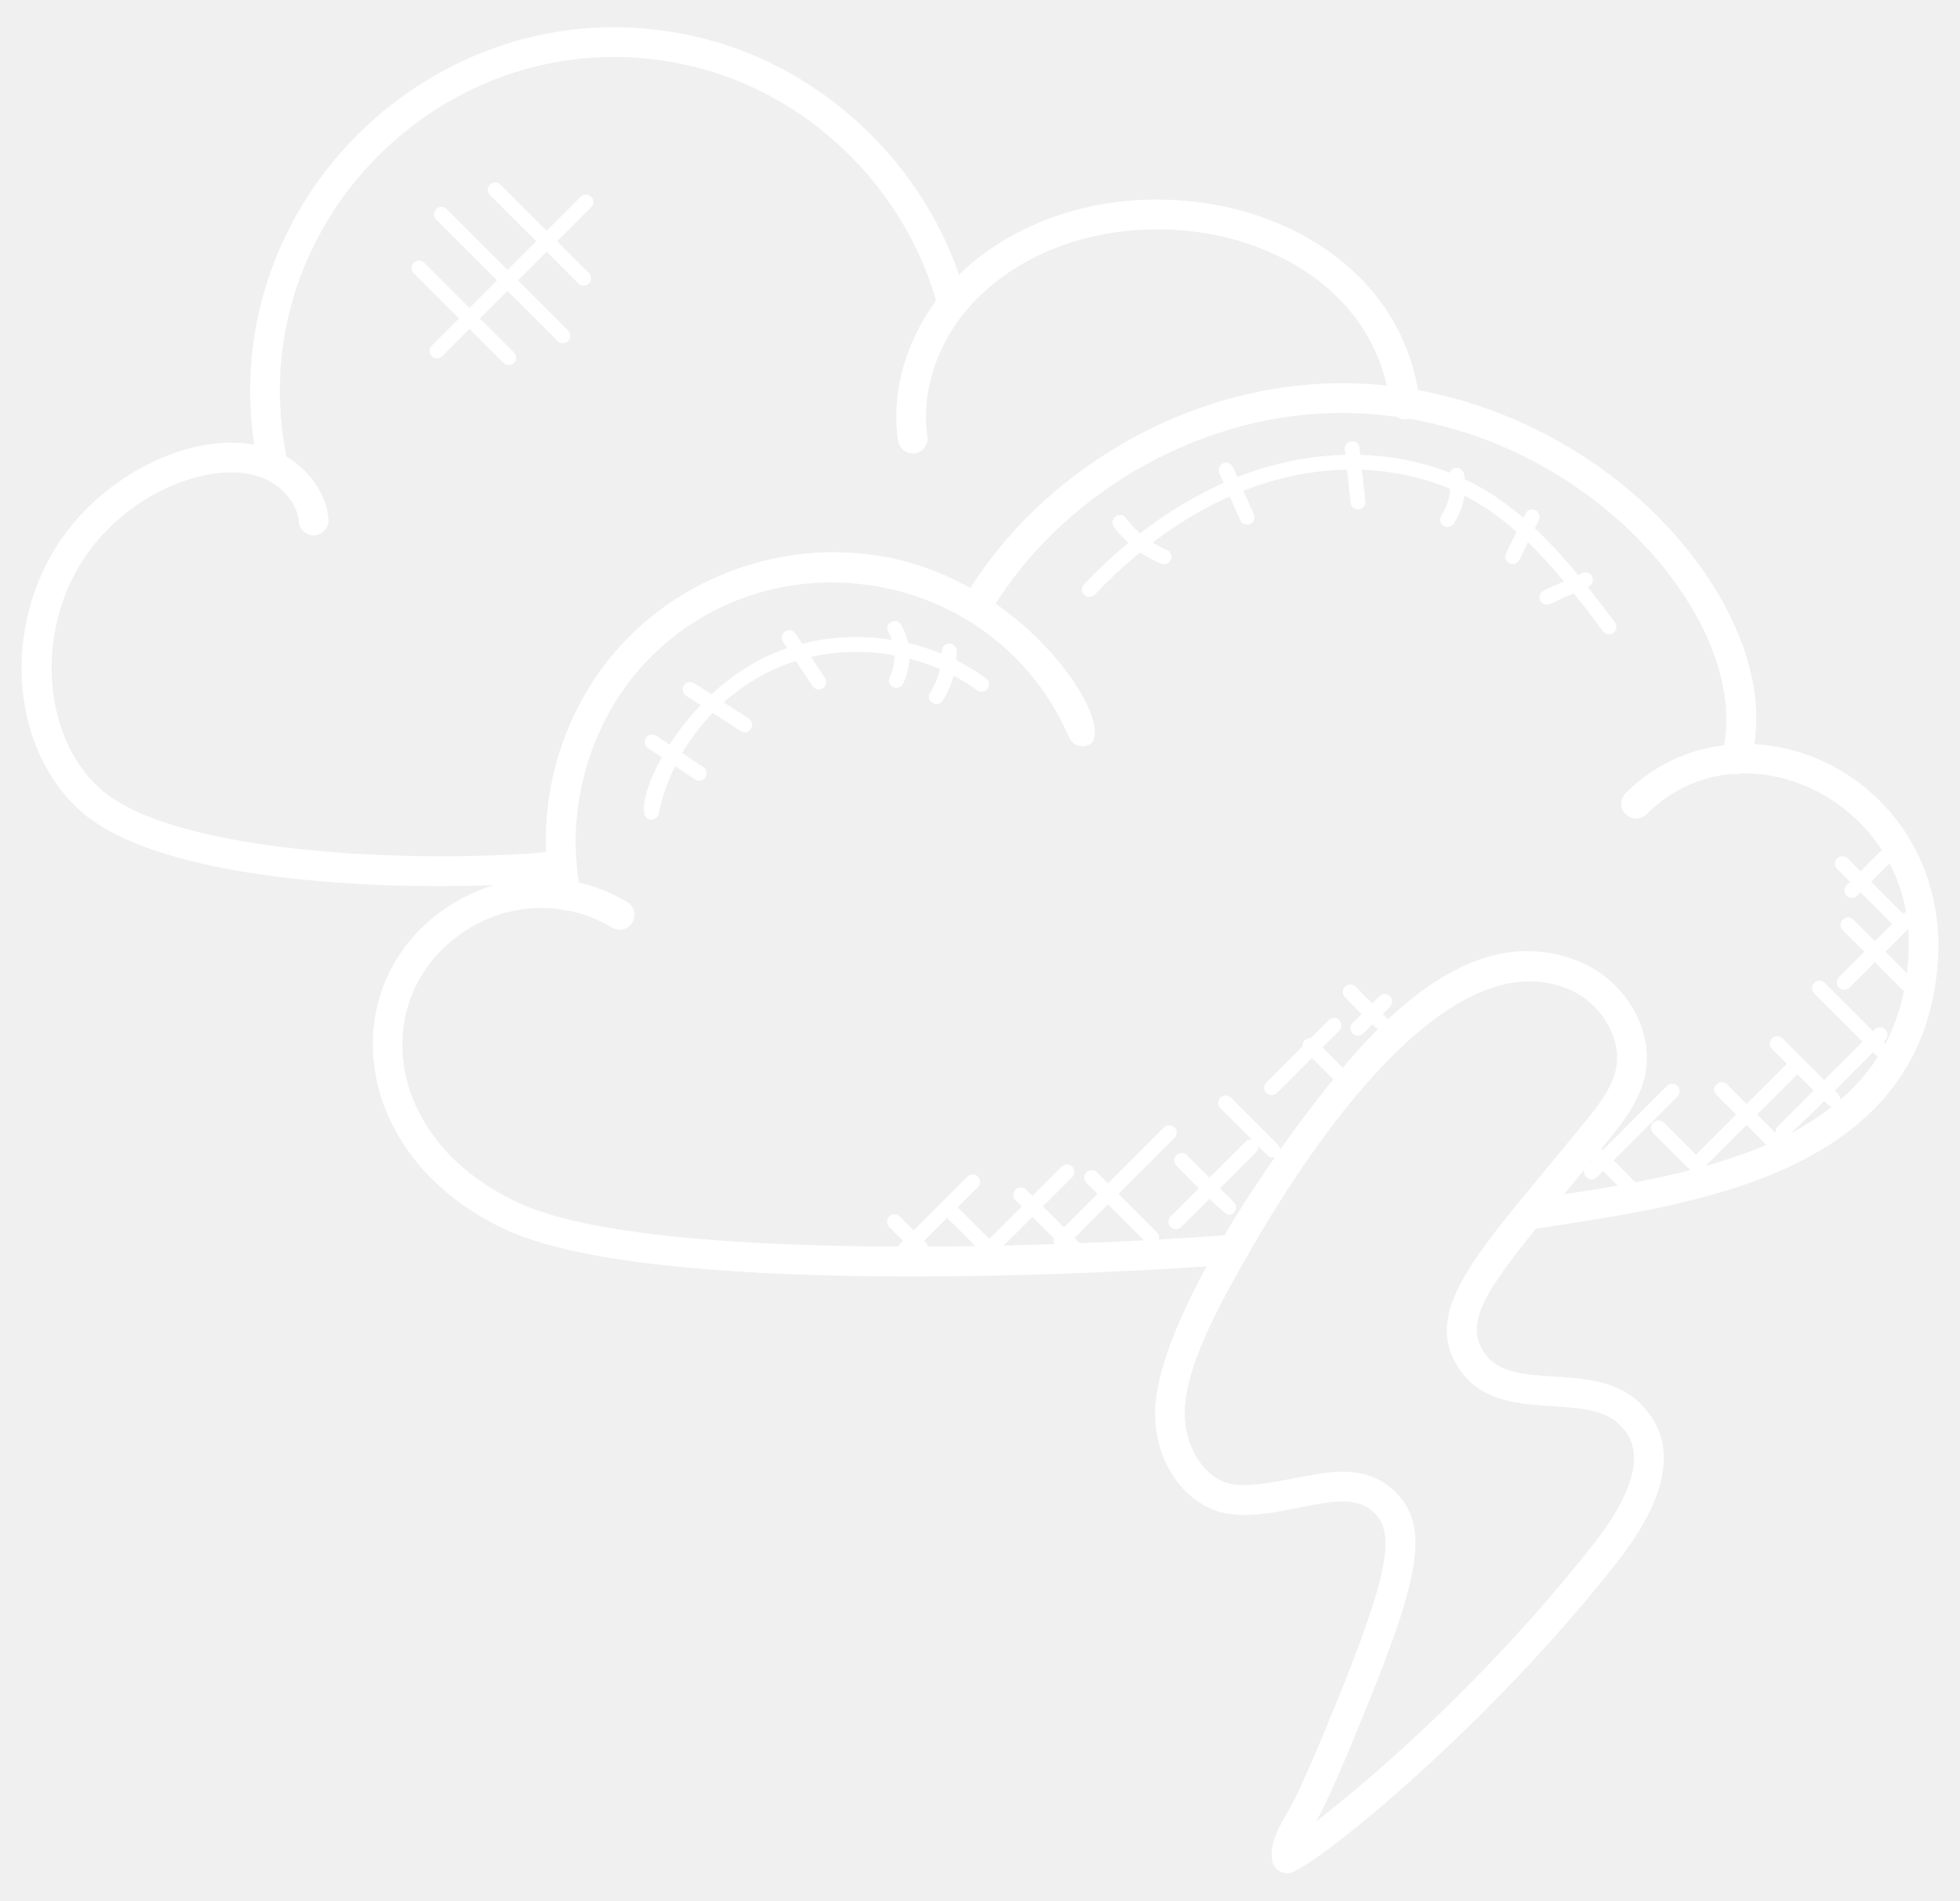
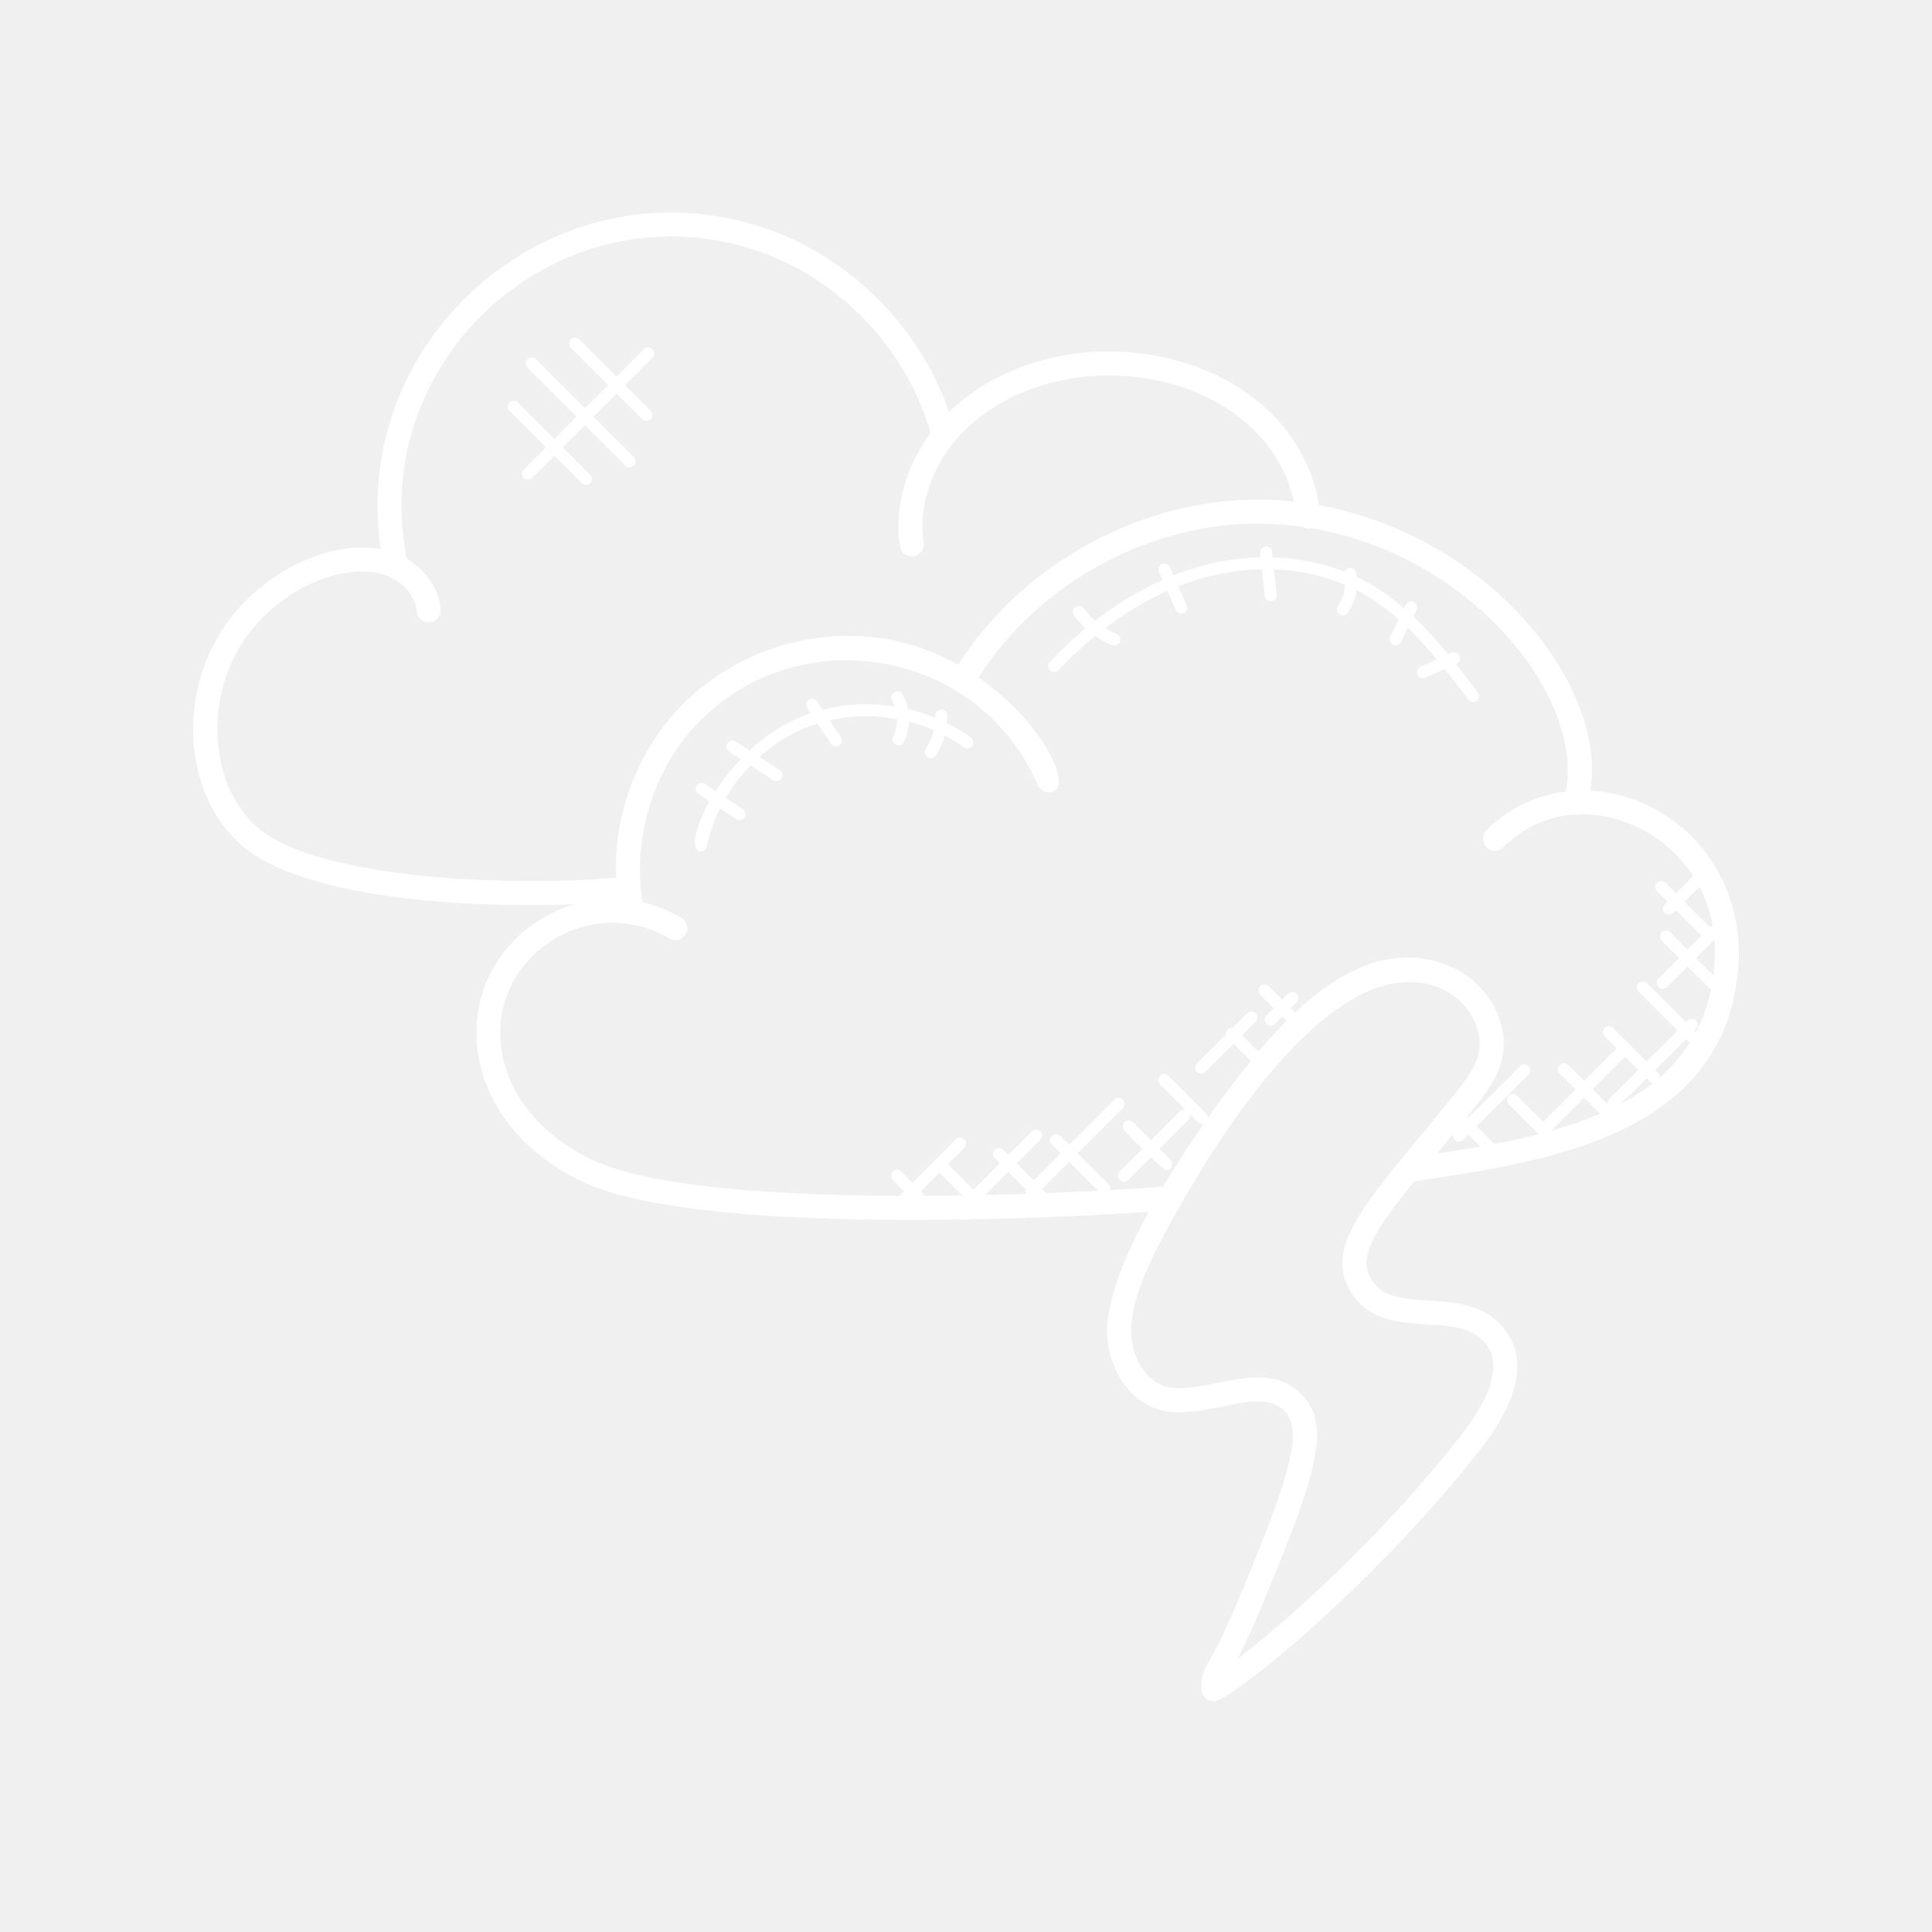
- <svg xmlns="http://www.w3.org/2000/svg" width="66" height="64" viewBox="0 0 66 64" fill="none">
-   <path d="M51.407 40.415C56.591 39.611 63.751 38.811 64.253 32.379C64.502 29.311 62.722 27.356 60.974 26.549C59.004 25.64 56.888 25.973 55.448 27.418C55.253 27.614 54.934 27.613 54.741 27.419C54.545 27.224 54.545 26.908 54.739 26.712C56.457 24.988 59.067 24.566 61.393 25.641C63.976 26.833 65.49 29.509 65.249 32.458C64.688 39.694 56.753 40.596 51.562 41.403C50.9 41.502 50.763 40.516 51.407 40.415Z" fill="white" />
-   <path d="M17.066 41.428C11.735 38.979 11.179 33.067 15.13 30.505C16.966 29.313 19.264 29.265 21.123 30.38C21.36 30.522 21.438 30.829 21.295 31.065C21.152 31.302 20.844 31.378 20.61 31.237C19.081 30.321 17.189 30.361 15.674 31.343C12.438 33.441 12.787 38.36 17.484 40.519C21.969 42.581 36.348 41.983 41.511 41.579C41.776 41.562 42.027 41.763 42.048 42.038C42.071 42.313 41.864 42.554 41.589 42.576C36.385 42.989 21.825 43.616 17.066 41.428Z" fill="white" />
-   <path d="M19.071 30.66C18.841 30.66 18.633 30.499 18.583 30.264C17.921 27.148 18.891 23.795 21.113 21.513C23.336 19.231 26.667 18.172 29.794 18.752C34.791 19.676 37.716 24.633 36.654 25.09C36.402 25.199 36.106 25.083 35.997 24.829C33.548 19.147 26.07 17.857 21.83 22.211C19.867 24.226 18.976 27.306 19.561 30.057C19.619 30.327 19.446 30.593 19.175 30.65C19.141 30.657 19.106 30.66 19.071 30.66Z" fill="white" />
-   <path d="M58.459 26.072C58.416 26.072 58.371 26.066 58.327 26.054C58.06 25.981 57.904 25.706 57.976 25.44C59.212 20.923 52.954 13.672 44.759 13.912C40.223 14.06 35.764 16.659 33.399 20.532C33.254 20.768 32.946 20.843 32.711 20.698C32.476 20.554 32.401 20.246 32.545 20.01C35.081 15.857 39.862 13.071 44.726 12.913C49.574 12.738 54.542 15.224 57.343 19.203C58.25 20.493 59.665 23.052 58.941 25.703C58.881 25.926 58.678 26.072 58.459 26.072Z" fill="white" />
-   <path d="M43.333 63.083C43.246 63.083 43.16 63.061 43.084 63.017C42.952 62.941 42.862 62.811 42.839 62.661C42.716 61.872 43.333 61.16 43.663 60.462C44.006 59.712 44.345 58.95 44.66 58.174C46.613 53.473 47.012 51.808 46.368 51.046C46.087 50.713 45.723 50.564 45.192 50.564C44.046 50.564 42.244 51.333 40.947 50.875C39.757 50.461 38.914 49.144 38.896 47.673C38.839 44.463 43.301 38.153 45.533 35.591C48.275 32.44 50.816 31.398 53.201 32.391C54.777 33.051 55.735 34.757 55.382 36.274C55.18 37.134 54.615 37.836 54.16 38.399C50.688 42.689 49.05 44.232 49.99 45.573C50.93 46.936 53.702 45.751 55.232 47.264C56.503 48.515 56.247 50.308 54.467 52.591C50.209 58.038 44.591 62.63 43.514 63.05C43.456 63.072 43.394 63.083 43.333 63.083ZM45.192 49.563C46.022 49.563 46.656 49.837 47.131 50.4C48.186 51.65 47.67 53.532 45.584 58.553C45.326 59.189 44.669 60.741 44.323 61.336C47.324 59.009 50.869 55.568 53.678 51.975C55.811 49.238 54.846 48.287 54.529 47.975C53.354 46.813 50.468 48.027 49.169 46.143C47.718 44.076 49.939 42.023 53.382 37.768C53.791 37.26 54.257 36.681 54.407 36.044C54.648 35.006 53.934 33.78 52.814 33.311C48.77 31.628 44.157 38.499 41.984 42.324C40.959 44.112 39.868 46.144 39.895 47.656C39.906 48.552 40.383 49.617 41.276 49.928C42.189 50.249 44.028 49.563 45.192 49.563Z" fill="white" />
-   <path d="M30.734 15.27C30.491 15.27 30.278 15.092 30.241 14.844C29.953 12.933 30.71 10.819 32.214 9.326C37.016 4.56 47.012 6.538 47.811 13.567C47.842 13.841 47.645 14.089 47.37 14.12C47.099 14.154 46.848 13.955 46.816 13.68C46.115 7.502 37.13 5.854 32.919 10.037C31.636 11.31 30.989 13.095 31.229 14.697C31.27 14.97 31.083 15.224 30.809 15.266C30.784 15.268 30.759 15.27 30.734 15.27Z" fill="white" />
-   <path d="M14.769 29.842C10.44 29.842 4.914 29.284 2.698 27.3C0.461 25.294 0.073 21.446 1.816 18.539C3.395 15.903 6.801 14.306 9.096 15.121C10.185 15.507 10.973 16.458 11.059 17.487C11.082 17.762 10.877 18.004 10.603 18.027C10.322 18.046 10.085 17.846 10.063 17.57C10.01 16.936 9.475 16.316 8.762 16.063C7.086 15.466 4.129 16.624 2.673 19.053C1.194 21.521 1.504 24.886 3.365 26.555C5.988 28.907 14.884 29.081 18.843 28.653C19.119 28.627 19.364 28.821 19.394 29.096C19.423 29.37 19.225 29.617 18.951 29.647C17.899 29.761 16.421 29.842 14.769 29.842Z" fill="white" />
-   <path d="M9.196 16.176C8.965 16.176 8.758 16.016 8.708 15.782C6.756 6.793 15.17 -1.137 24.048 1.394C28.107 2.552 31.434 5.933 32.526 10.009C32.597 10.276 32.439 10.55 32.172 10.621C31.902 10.693 31.632 10.535 31.559 10.268C30.556 6.524 27.5 3.419 23.774 2.356C15.634 0.033 7.888 7.297 9.684 15.57C9.743 15.84 9.572 16.106 9.302 16.165C9.266 16.172 9.23 16.176 9.196 16.176Z" fill="white" />
-   <path d="M54.961 40.416L53.608 39.063C53.51 38.965 53.51 38.807 53.608 38.709C53.707 38.61 53.865 38.612 53.962 38.709L55.315 40.062C55.413 40.16 55.413 40.318 55.315 40.416C55.218 40.513 55.06 40.515 54.961 40.416Z" fill="white" />
-   <path d="M57.187 39.676L55.67 38.16C55.572 38.062 55.572 37.904 55.67 37.806C55.768 37.708 55.926 37.708 56.024 37.806L57.541 39.322C57.773 39.555 57.421 39.91 57.187 39.676Z" fill="white" />
-   <path d="M59.637 38.709L57.798 36.871C57.7 36.773 57.7 36.615 57.798 36.518C57.896 36.421 58.054 36.419 58.152 36.518L59.991 38.356C60.089 38.454 60.089 38.612 59.991 38.71C59.892 38.808 59.734 38.805 59.637 38.709Z" fill="white" />
-   <path d="M61.544 37.198L59.669 35.323C59.571 35.225 59.571 35.067 59.669 34.969C59.767 34.871 59.925 34.871 60.023 34.969L61.898 36.844C61.996 36.942 61.996 37.1 61.898 37.198C61.8 37.295 61.642 37.296 61.544 37.198Z" fill="white" />
-   <path d="M63.155 35.521L61.088 33.454C60.99 33.356 60.99 33.198 61.088 33.1C61.186 33.002 61.344 33.002 61.442 33.1L63.509 35.167C63.607 35.265 63.607 35.423 63.509 35.521C63.411 35.618 63.253 35.619 63.155 35.521Z" fill="white" />
-   <path d="M64.028 33.299L62.054 31.326C61.956 31.228 61.956 31.07 62.054 30.972C62.152 30.874 62.31 30.874 62.408 30.972L64.382 32.945C64.48 33.043 64.48 33.201 64.382 33.298C64.284 33.396 64.126 33.397 64.028 33.299Z" fill="white" />
-   <path d="M63.777 31.178L61.861 29.262C61.763 29.164 61.763 29.006 61.861 28.908C61.959 28.81 62.117 28.81 62.215 28.908L64.131 30.824C64.229 30.922 64.229 31.08 64.131 31.178C64.033 31.275 63.875 31.276 63.777 31.178Z" fill="white" />
-   <path d="M53.414 39.29L56.134 36.571C56.232 36.473 56.39 36.473 56.487 36.571C56.585 36.669 56.585 36.827 56.487 36.924L53.767 39.643C53.533 39.878 53.181 39.522 53.414 39.29Z" fill="white" />
-   <path d="M57.154 38.839L60.25 35.744C60.348 35.646 60.506 35.646 60.604 35.744C60.702 35.842 60.702 36 60.604 36.098L57.508 39.193C57.273 39.427 56.922 39.071 57.154 38.839Z" fill="white" />
-   <path d="M60.039 38.363C59.974 38.363 59.911 38.339 59.862 38.29C59.764 38.192 59.764 38.034 59.862 37.936L63.132 34.667C63.365 34.435 63.72 34.786 63.486 35.021C63.359 35.146 60.2 38.363 60.039 38.363Z" fill="white" />
-   <path d="M62.102 33.333C62.038 33.333 61.974 33.309 61.925 33.26C61.827 33.162 61.827 33.004 61.925 32.906L64.033 30.798C64.268 30.565 64.62 30.918 64.387 31.152L62.279 33.259C62.23 33.308 62.166 33.333 62.102 33.333Z" fill="white" />
-   <path d="M62.36 30.238C62.296 30.238 62.232 30.214 62.183 30.165C62.085 30.067 62.085 29.909 62.183 29.811L63.376 28.618C63.608 28.386 63.964 28.737 63.73 28.972L62.537 30.165C62.488 30.214 62.424 30.238 62.36 30.238Z" fill="white" />
-   <path d="M33.673 42.794L31.813 40.933C31.715 40.835 31.715 40.677 31.813 40.579C31.911 40.481 32.069 40.482 32.167 40.579L34.027 42.44C34.125 42.538 34.125 42.696 34.027 42.794C33.931 42.89 33.772 42.893 33.673 42.794Z" fill="white" />
-   <path d="M36.103 42.322L34.199 40.417C34.101 40.319 34.101 40.161 34.199 40.063C34.297 39.965 34.455 39.965 34.553 40.063L36.457 41.968C36.555 42.066 36.555 42.224 36.457 42.322C36.36 42.419 36.201 42.42 36.103 42.322Z" fill="white" />
-   <path d="M38.6 41.852L36.584 39.836C36.486 39.738 36.486 39.58 36.584 39.482C36.682 39.384 36.84 39.384 36.938 39.482L38.954 41.498C39.052 41.596 39.052 41.754 38.954 41.852C38.857 41.949 38.699 41.951 38.6 41.852Z" fill="white" />
-   <path d="M41.372 40.91C41.205 40.91 39.733 39.375 39.615 39.257C39.517 39.159 39.517 39.001 39.615 38.903C39.713 38.805 39.871 38.805 39.969 38.903L41.549 40.483C41.706 40.641 41.593 40.91 41.372 40.91Z" fill="white" />
-   <path d="M42.686 38.91L41.098 37.322C41 37.224 41 37.066 41.098 36.968C41.196 36.87 41.354 36.87 41.452 36.968L43.04 38.556C43.138 38.654 43.138 38.812 43.04 38.91C42.943 39.007 42.784 39.008 42.686 38.91Z" fill="white" />
-   <path d="M45.162 36.615L43.936 35.388C43.838 35.29 43.838 35.132 43.936 35.034C44.035 34.936 44.193 34.937 44.29 35.034L45.516 36.261C45.614 36.359 45.614 36.517 45.516 36.615C45.419 36.711 45.261 36.714 45.162 36.615Z" fill="white" />
-   <path d="M46.67 34.859C46.506 34.859 45.407 33.699 45.29 33.582C45.192 33.484 45.192 33.326 45.29 33.228C45.389 33.13 45.547 33.131 45.644 33.228L46.847 34.432C46.945 34.53 46.945 34.688 46.847 34.786C46.798 34.835 46.733 34.859 46.67 34.859Z" fill="white" />
-   <path d="M30.819 42.196L29.943 41.32C29.845 41.222 29.845 41.064 29.943 40.966C30.041 40.868 30.199 40.868 30.296 40.966L31.172 41.842C31.27 41.94 31.27 42.098 31.172 42.196C31.075 42.293 30.917 42.294 30.819 42.196Z" fill="white" />
-   <path d="M30.265 41.934L32.573 39.626C32.671 39.528 32.829 39.528 32.927 39.626C33.025 39.724 33.025 39.882 32.927 39.98L30.619 42.288C30.384 42.522 30.033 42.166 30.265 41.934Z" fill="white" />
-   <path d="M33.231 41.805L35.75 39.287C35.848 39.189 36.006 39.189 36.104 39.287C36.202 39.385 36.202 39.543 36.104 39.641L33.585 42.159C33.35 42.393 32.999 42.037 33.231 41.805Z" fill="white" />
-   <path d="M35.552 41.611L39.195 37.969C39.293 37.871 39.451 37.871 39.549 37.969C39.647 38.067 39.647 38.225 39.549 38.323L35.907 41.965C35.672 42.199 35.32 41.844 35.552 41.611Z" fill="white" />
-   <path d="M39.422 40.967L41.941 38.449C42.039 38.351 42.197 38.351 42.295 38.449C42.393 38.547 42.393 38.705 42.295 38.803L39.776 41.321C39.542 41.553 39.186 41.202 39.422 40.967Z" fill="white" />
-   <path d="M42.645 36.807C42.547 36.709 42.547 36.551 42.645 36.453L44.744 34.355C44.842 34.257 45 34.257 45.098 34.355C45.196 34.453 45.196 34.611 45.098 34.709L42.999 36.807C42.902 36.904 42.743 36.905 42.645 36.807Z" fill="white" />
-   <path d="M45.548 34.454L46.453 33.549C46.551 33.451 46.709 33.451 46.807 33.549C46.905 33.647 46.905 33.805 46.807 33.903L45.902 34.808C45.667 35.042 45.315 34.686 45.548 34.454Z" fill="white" />
-   <path d="M53.981 21.261C52.768 19.657 51.394 17.84 49.526 16.804C47.586 15.729 45.111 15.52 42.732 16.228C40.662 16.845 38.632 18.159 36.866 20.026C36.772 20.125 36.614 20.131 36.512 20.036C36.411 19.941 36.408 19.783 36.502 19.682C38.329 17.751 40.434 16.391 42.589 15.748C45.096 15.002 47.711 15.227 49.768 16.366C51.729 17.452 53.137 19.315 54.379 20.958C54.462 21.068 54.441 21.225 54.33 21.308C54.22 21.393 54.063 21.37 53.981 21.261Z" fill="white" />
-   <path d="M21.883 27.599C21.058 27.43 22.826 23.248 26.225 21.93C28.494 21.051 31.232 21.409 33.201 22.842C33.312 22.924 33.337 23.08 33.256 23.192C33.175 23.304 33.019 23.328 32.906 23.247C31.072 21.911 28.521 21.578 26.406 22.396C24.292 23.216 22.632 25.182 22.178 27.404C22.15 27.541 22.015 27.626 21.883 27.599Z" fill="white" />
-   <path d="M39.103 18.983C38.467 18.727 37.916 18.298 37.512 17.743C37.431 17.631 37.455 17.475 37.567 17.393C37.678 17.311 37.835 17.335 37.917 17.448C38.262 17.921 38.749 18.301 39.291 18.519C39.419 18.571 39.48 18.716 39.429 18.844C39.379 18.969 39.237 19.036 39.103 18.983Z" fill="white" />
-   <path d="M41.764 17.521L41.061 15.933C41.005 15.807 41.062 15.659 41.188 15.603C41.314 15.546 41.462 15.604 41.518 15.731L42.221 17.319C42.277 17.445 42.22 17.593 42.094 17.649C41.967 17.705 41.819 17.646 41.764 17.521Z" fill="white" />
-   <path d="M45.48 16.93L45.284 15.14C45.268 15.003 45.368 14.879 45.505 14.864C45.653 14.849 45.766 14.948 45.78 15.085L45.976 16.876C45.992 17.013 45.892 17.137 45.755 17.152C45.619 17.166 45.495 17.068 45.48 16.93Z" fill="white" />
-   <path d="M48.742 17.747C48.693 17.747 48.645 17.733 48.602 17.704C48.488 17.627 48.458 17.472 48.535 17.357C48.791 16.978 48.89 16.503 48.806 16.053C48.782 15.917 48.87 15.787 49.006 15.762C49.148 15.735 49.273 15.827 49.298 15.962C49.405 16.54 49.277 17.151 48.948 17.637C48.901 17.709 48.822 17.747 48.742 17.747Z" fill="white" />
-   <path d="M50.83 18.971C50.706 18.911 50.654 18.761 50.715 18.637L51.367 17.298C51.427 17.173 51.578 17.122 51.701 17.182C51.825 17.243 51.877 17.392 51.816 17.517L51.164 18.857C51.104 18.978 50.956 19.032 50.83 18.971Z" fill="white" />
-   <path d="M51.862 20.215C51.805 20.089 51.861 19.941 51.987 19.884L53.285 19.3C53.411 19.243 53.559 19.299 53.615 19.425C53.672 19.551 53.616 19.699 53.49 19.756L52.192 20.34C52.068 20.397 51.918 20.342 51.862 20.215Z" fill="white" />
-   <path d="M23.405 26.252L21.823 25.194C21.708 25.117 21.677 24.962 21.754 24.847C21.832 24.733 21.989 24.702 22.101 24.778L23.683 25.836C23.798 25.913 23.829 26.068 23.752 26.183C23.673 26.299 23.518 26.328 23.405 26.252Z" fill="white" />
-   <path d="M24.943 24.621L23.103 23.428C22.987 23.353 22.954 23.198 23.029 23.082C23.104 22.967 23.258 22.935 23.375 23.008L25.215 24.201C25.331 24.276 25.364 24.431 25.289 24.547C25.214 24.662 25.061 24.697 24.943 24.621Z" fill="white" />
-   <path d="M27.362 23.105L26.368 21.613C26.292 21.498 26.322 21.343 26.437 21.266C26.551 21.189 26.707 21.22 26.784 21.335L27.778 22.827C27.854 22.942 27.824 23.097 27.709 23.174C27.59 23.253 27.436 23.218 27.362 23.105Z" fill="white" />
-   <path d="M29.961 22.804C30.19 22.337 30.171 21.742 29.912 21.289C29.844 21.169 29.885 21.017 30.005 20.948C30.123 20.878 30.277 20.92 30.346 21.041C30.691 21.643 30.715 22.403 30.41 23.025C30.263 23.321 29.816 23.1 29.961 22.804Z" fill="white" />
-   <path d="M31.321 23.324C31.588 22.914 31.727 22.42 31.714 21.932C31.71 21.794 31.819 21.679 31.957 21.675C31.959 21.675 31.962 21.675 31.964 21.675C32.099 21.675 32.21 21.782 32.214 21.918C32.23 22.506 32.062 23.102 31.741 23.596C31.562 23.873 31.141 23.601 31.321 23.324Z" fill="white" />
-   <path d="M16.954 12.223L13.935 9.205C13.837 9.107 13.837 8.949 13.935 8.851C14.033 8.753 14.191 8.753 14.289 8.851L17.307 11.869C17.405 11.967 17.405 12.125 17.307 12.223C17.21 12.32 17.052 12.321 16.954 12.223Z" fill="white" />
-   <path d="M18.776 11.483L14.689 7.396C14.591 7.298 14.591 7.14 14.689 7.043C14.787 6.945 14.945 6.945 15.043 7.043L19.13 11.13C19.228 11.228 19.228 11.386 19.13 11.484C19.032 11.58 18.874 11.582 18.776 11.483Z" fill="white" />
-   <path d="M19.476 9.546L16.497 6.567C16.399 6.469 16.399 6.311 16.497 6.214C16.595 6.116 16.753 6.116 16.851 6.214L19.83 9.193C19.928 9.291 19.928 9.449 19.83 9.547C19.733 9.643 19.574 9.645 19.476 9.546Z" fill="white" />
-   <path d="M14.538 11.64L19.554 6.625C19.652 6.527 19.81 6.527 19.907 6.625C20.005 6.723 20.005 6.881 19.907 6.978L14.891 11.993C14.657 12.227 14.305 11.872 14.538 11.64Z" fill="white" />
+ <svg xmlns="http://www.w3.org/2000/svg" width="100" height="100" viewBox="0 0 100 100" fill="none">
+   <path d="M72.813 59.954C79.238 58.958 88.112 57.966 88.734 49.995C89.043 46.192 86.837 43.769 84.67 42.769C82.229 41.642 79.606 42.055 77.822 43.846C77.58 44.089 77.184 44.088 76.945 43.847C76.702 43.605 76.702 43.214 76.943 42.971C79.072 40.834 82.307 40.311 85.19 41.644C88.391 43.121 90.268 46.438 89.969 50.092C89.274 59.061 79.439 60.179 73.005 61.179C72.185 61.301 72.015 60.08 72.813 59.954Z" fill="white" />
+   <path d="M30.251 61.21C23.644 58.175 22.955 50.847 27.852 47.672C30.127 46.194 32.975 46.135 35.279 47.517C35.573 47.693 35.67 48.073 35.492 48.366C35.315 48.66 34.934 48.754 34.643 48.579C32.748 47.444 30.404 47.493 28.526 48.71C24.515 51.311 24.948 57.407 30.769 60.083C36.328 62.639 54.149 61.898 60.548 61.397C60.877 61.376 61.188 61.625 61.214 61.966C61.242 62.307 60.986 62.605 60.645 62.633C54.195 63.145 36.149 63.922 30.251 61.21Z" fill="white" />
+   <path d="M32.736 47.864C32.451 47.864 32.193 47.664 32.131 47.373C31.311 43.511 32.513 39.355 35.267 36.527C38.022 33.699 42.151 32.386 46.026 33.105C52.219 34.25 55.845 40.394 54.529 40.961C54.216 41.096 53.849 40.952 53.714 40.637C50.679 33.595 41.411 31.996 36.156 37.392C33.723 39.89 32.618 43.707 33.343 47.117C33.415 47.451 33.201 47.781 32.865 47.852C32.823 47.86 32.78 47.864 32.736 47.864Z" fill="white" />
+   <path d="M81.553 42.178C81.5 42.178 81.444 42.17 81.39 42.155C81.059 42.065 80.865 41.724 80.955 41.394C82.487 35.796 74.73 26.809 64.573 27.107C58.952 27.29 53.425 30.511 50.494 35.311C50.314 35.604 49.932 35.697 49.641 35.517C49.35 35.339 49.257 34.957 49.435 34.664C52.579 29.517 58.504 26.064 64.533 25.868C70.541 25.651 76.698 28.733 80.17 33.664C81.294 35.263 83.048 38.435 82.151 41.72C82.076 41.997 81.825 42.178 81.553 42.178Z" fill="white" />
+   <path d="M62.806 88.049C62.698 88.049 62.592 88.022 62.498 87.967C62.334 87.873 62.222 87.712 62.194 87.526C62.042 86.548 62.806 85.665 63.215 84.8C63.64 83.871 64.061 82.926 64.451 81.965C66.871 76.138 67.366 74.075 66.568 73.13C66.22 72.718 65.768 72.533 65.11 72.533C63.69 72.533 61.457 73.486 59.849 72.918C58.374 72.405 57.329 70.773 57.307 68.95C57.236 64.971 62.767 57.151 65.533 53.975C68.931 50.07 72.081 48.779 75.037 50.009C76.99 50.827 78.177 52.942 77.74 54.822C77.489 55.888 76.789 56.758 76.225 57.456C71.922 62.773 69.892 64.685 71.057 66.347C72.222 68.036 75.658 66.568 77.554 68.443C79.129 69.993 78.812 72.216 76.606 75.045C71.328 81.796 64.365 87.487 63.031 88.008C62.959 88.035 62.882 88.049 62.806 88.049ZM65.11 71.292C66.139 71.292 66.925 71.632 67.513 72.329C68.821 73.879 68.181 76.211 65.596 82.434C65.276 83.223 64.462 85.146 64.033 85.884C67.753 82.999 72.147 78.735 75.628 74.282C78.271 70.889 77.075 69.711 76.683 69.324C75.226 67.884 71.649 69.388 70.039 67.053C68.241 64.492 70.994 61.947 75.261 56.673C75.768 56.044 76.346 55.326 76.531 54.537C76.83 53.25 75.945 51.731 74.557 51.15C69.545 49.064 63.828 57.58 61.134 62.32C59.864 64.536 58.512 67.055 58.545 68.929C58.559 70.039 59.15 71.359 60.257 71.745C61.388 72.142 63.668 71.292 65.11 71.292Z" fill="white" />
+   <path d="M47.191 28.79C46.89 28.79 46.626 28.569 46.58 28.262C46.223 25.893 47.161 23.273 49.026 21.423C54.977 15.516 67.366 17.967 68.356 26.679C68.395 27.019 68.151 27.326 67.81 27.364C67.474 27.407 67.163 27.16 67.123 26.819C66.254 19.162 55.118 17.119 49.899 22.304C48.309 23.882 47.507 26.094 47.805 28.079C47.855 28.418 47.624 28.733 47.284 28.785C47.253 28.787 47.222 28.79 47.191 28.79Z" fill="white" />
+   <path d="M27.404 46.85C22.039 46.85 15.19 46.158 12.443 43.7C9.671 41.213 9.19 36.444 11.35 32.841C13.307 29.574 17.529 27.595 20.373 28.605C21.723 29.083 22.699 30.262 22.806 31.537C22.834 31.878 22.58 32.178 22.241 32.207C21.892 32.23 21.599 31.982 21.571 31.64C21.506 30.854 20.843 30.086 19.959 29.772C17.882 29.032 14.217 30.468 12.412 33.478C10.579 36.537 10.963 40.708 13.27 42.776C16.521 45.691 27.547 45.907 32.453 45.376C32.795 45.344 33.099 45.585 33.136 45.925C33.172 46.265 32.927 46.571 32.587 46.608C31.283 46.75 29.451 46.85 27.404 46.85Z" fill="white" />
+   <path d="M20.497 29.913C20.21 29.913 19.954 29.714 19.892 29.424C17.473 18.283 27.901 8.455 38.904 11.592C43.935 13.027 48.059 17.217 49.412 22.269C49.5 22.6 49.304 22.94 48.973 23.028C48.639 23.117 48.304 22.921 48.213 22.59C46.97 17.95 43.183 14.101 38.565 12.784C28.476 9.905 18.876 18.908 21.102 29.162C21.175 29.496 20.963 29.826 20.628 29.899C20.584 29.908 20.539 29.913 20.497 29.913Z" fill="white" />
+   <path d="M77.218 59.956L75.541 58.279C75.419 58.157 75.419 57.961 75.541 57.84C75.664 57.717 75.859 57.72 75.98 57.84L77.657 59.517C77.778 59.638 77.778 59.834 77.657 59.956C77.536 60.076 77.341 60.078 77.218 59.956Z" fill="white" />
+   <path d="M79.977 59.038L78.097 57.159C77.975 57.038 77.975 56.842 78.097 56.721C78.218 56.599 78.414 56.599 78.535 56.721L80.415 58.599C80.703 58.888 80.267 59.328 79.977 59.038Z" fill="white" />
+   <path d="M83.013 57.84L80.734 55.562C80.612 55.44 80.612 55.244 80.734 55.124C80.855 55.004 81.051 55.002 81.173 55.124L83.452 57.402C83.573 57.524 83.573 57.719 83.452 57.841C83.329 57.962 83.133 57.959 83.013 57.84Z" fill="white" />
+   <path d="M85.377 55.967L83.053 53.643C82.931 53.522 82.931 53.326 83.053 53.205C83.174 53.083 83.37 53.083 83.492 53.205L85.816 55.528C85.937 55.65 85.937 55.846 85.816 55.967C85.694 56.087 85.498 56.089 85.377 55.967Z" fill="white" />
+   <path d="M87.373 53.889L84.812 51.327C84.69 51.205 84.69 51.009 84.812 50.888C84.933 50.767 85.129 50.767 85.25 50.888L87.812 53.45C87.934 53.571 87.934 53.767 87.812 53.889C87.691 54.009 87.495 54.01 87.373 53.889Z" fill="white" />
+   <path d="M88.456 51.135L86.009 48.689C85.888 48.568 85.888 48.372 86.009 48.251C86.13 48.129 86.326 48.129 86.448 48.251L88.894 50.696C89.016 50.817 89.016 51.013 88.894 51.133C88.773 51.255 88.577 51.256 88.456 51.135Z" fill="white" />
+   <path d="M88.144 48.506L85.77 46.131C85.648 46.01 85.648 45.814 85.77 45.693C85.891 45.571 86.087 45.571 86.208 45.693L88.583 48.067C88.704 48.189 88.704 48.385 88.583 48.506C88.462 48.626 88.266 48.627 88.144 48.506Z" fill="white" />
+   <path d="M75.3 58.56L78.672 55.19C78.793 55.069 78.989 55.069 79.109 55.19C79.231 55.312 79.231 55.507 79.109 55.628L75.738 58.998C75.448 59.289 75.012 58.848 75.3 58.56Z" fill="white" />
+   <path d="M79.936 58.001L83.773 54.165C83.894 54.044 84.09 54.044 84.212 54.165C84.333 54.286 84.333 54.482 84.212 54.604L80.375 58.44C80.083 58.73 79.648 58.288 79.936 58.001Z" fill="white" />
+   <path d="M83.511 57.411C83.431 57.411 83.353 57.381 83.292 57.32C83.171 57.199 83.171 57.003 83.292 56.882L87.345 52.83C87.634 52.543 88.074 52.978 87.784 53.269C87.626 53.424 83.711 57.411 83.511 57.411Z" fill="white" />
+   <path d="M86.068 51.177C85.989 51.177 85.91 51.147 85.849 51.086C85.727 50.965 85.727 50.769 85.849 50.648L88.462 48.035C88.753 47.746 89.189 48.184 88.9 48.474L86.288 51.085C86.227 51.146 86.148 51.177 86.068 51.177Z" fill="white" />
+   <path d="M86.388 47.341C86.309 47.341 86.23 47.311 86.169 47.251C86.047 47.129 86.047 46.933 86.169 46.812L87.647 45.333C87.935 45.046 88.376 45.481 88.086 45.772L86.608 47.251C86.547 47.311 86.467 47.341 86.388 47.341Z" fill="white" />
+   <path d="M50.834 62.903L48.528 60.596C48.407 60.475 48.407 60.279 48.528 60.157C48.65 60.036 48.846 60.037 48.967 60.157L51.272 62.464C51.394 62.586 51.394 62.781 51.272 62.903C51.153 63.022 50.956 63.026 50.834 62.903Z" fill="white" />
+   <path d="M53.845 62.318L51.486 59.957C51.364 59.835 51.364 59.639 51.486 59.518C51.607 59.397 51.803 59.397 51.924 59.518L54.284 61.879C54.406 62.001 54.406 62.196 54.284 62.318C54.164 62.438 53.967 62.439 53.845 62.318Z" fill="white" />
+   <path d="M56.94 61.735L54.441 59.237C54.32 59.115 54.32 58.919 54.441 58.798C54.563 58.676 54.759 58.676 54.88 58.798L57.379 61.297C57.5 61.418 57.5 61.614 57.379 61.735C57.259 61.855 57.063 61.858 56.94 61.735Z" fill="white" />
+   <path d="M60.376 60.568C60.169 60.568 58.344 58.665 58.198 58.519C58.077 58.397 58.077 58.202 58.198 58.08C58.32 57.959 58.516 57.959 58.637 58.08L60.595 60.038C60.79 60.234 60.65 60.568 60.376 60.568Z" fill="white" />
+   <path d="M62.004 58.089L60.036 56.121C59.915 55.999 59.915 55.804 60.036 55.682C60.158 55.561 60.353 55.561 60.475 55.682L62.443 57.65C62.565 57.772 62.565 57.968 62.443 58.089C62.323 58.209 62.126 58.211 62.004 58.089Z" fill="white" />
+   <path d="M65.073 55.245L63.553 53.724C63.432 53.602 63.432 53.407 63.553 53.285C63.676 53.164 63.872 53.165 63.992 53.285L65.511 54.806C65.633 54.927 65.633 55.123 65.511 55.245C65.391 55.364 65.195 55.367 65.073 55.245Z" fill="white" />
+   <path d="M66.942 53.068C66.739 53.068 65.376 51.63 65.231 51.485C65.11 51.364 65.11 51.168 65.231 51.047C65.354 50.925 65.55 50.926 65.67 51.047L67.161 52.539C67.283 52.66 67.283 52.856 67.161 52.978C67.1 53.038 67.02 53.068 66.942 53.068Z" fill="white" />
+   <path d="M47.296 62.161L46.211 61.076C46.089 60.954 46.089 60.758 46.211 60.637C46.332 60.516 46.528 60.516 46.648 60.637L47.734 61.723C47.855 61.844 47.855 62.04 47.734 62.161C47.614 62.282 47.418 62.283 47.296 62.161Z" fill="white" />
+   <path d="M46.61 61.837L49.47 58.976C49.592 58.855 49.788 58.855 49.909 58.976C50.031 59.098 50.031 59.294 49.909 59.415L47.049 62.276C46.757 62.566 46.322 62.124 46.61 61.837Z" fill="white" />
+   <path d="M50.286 61.677L53.408 58.556C53.529 58.435 53.725 58.435 53.846 58.556C53.968 58.678 53.968 58.873 53.846 58.995L50.724 62.116C50.433 62.406 49.998 61.964 50.286 61.677Z" fill="white" />
+   <path d="M53.163 61.437L57.678 56.923C57.799 56.801 57.995 56.801 58.116 56.923C58.238 57.044 58.238 57.24 58.116 57.361L53.602 61.875C53.311 62.165 52.875 61.725 53.163 61.437Z" fill="white" />
+   <path d="M57.959 60.638L61.081 57.518C61.202 57.396 61.398 57.396 61.52 57.518C61.641 57.639 61.641 57.835 61.52 57.956L58.397 61.077C58.107 61.365 57.666 60.93 57.959 60.638Z" fill="white" />
+   <path d="M61.953 55.483C61.832 55.361 61.832 55.165 61.953 55.044L64.555 52.444C64.676 52.322 64.872 52.322 64.994 52.444C65.115 52.565 65.115 52.761 64.994 52.882L62.392 55.483C62.272 55.603 62.075 55.604 61.953 55.483Z" fill="white" />
+   <path d="M65.551 52.566L66.673 51.444C66.794 51.323 66.99 51.323 67.112 51.444C67.233 51.566 67.233 51.762 67.112 51.883L65.99 53.005C65.699 53.295 65.263 52.854 65.551 52.566Z" fill="white" />
+   <path d="M76.003 36.215C74.5 34.227 72.797 31.975 70.482 30.691C68.077 29.358 65.01 29.099 62.061 29.977C59.495 30.741 56.98 32.37 54.791 34.684C54.674 34.807 54.478 34.814 54.352 34.697C54.227 34.579 54.223 34.383 54.34 34.258C56.604 31.864 59.213 30.179 61.884 29.382C64.991 28.457 68.232 28.736 70.781 30.148C73.212 31.494 74.957 33.803 76.496 35.839C76.599 35.975 76.573 36.17 76.436 36.273C76.299 36.378 76.105 36.35 76.003 36.215Z" fill="white" />
+   <path d="M36.221 44.07C35.198 43.861 37.39 38.677 41.602 37.044C44.415 35.954 47.808 36.398 50.248 38.174C50.386 38.276 50.417 38.469 50.317 38.608C50.216 38.747 50.023 38.776 49.883 38.676C47.61 37.02 44.448 36.608 41.827 37.621C39.207 38.638 37.149 41.074 36.587 43.828C36.552 43.998 36.385 44.103 36.221 44.07Z" fill="white" />
+   <path d="M57.564 33.391C56.775 33.074 56.093 32.542 55.592 31.855C55.491 31.716 55.521 31.522 55.66 31.421C55.798 31.319 55.992 31.349 56.094 31.489C56.521 32.075 57.125 32.546 57.797 32.816C57.955 32.881 58.031 33.06 57.968 33.219C57.906 33.374 57.73 33.457 57.564 33.391Z" fill="white" />
+   <path d="M60.861 31.579L59.99 29.611C59.921 29.455 59.991 29.272 60.148 29.202C60.304 29.132 60.487 29.204 60.556 29.361L61.428 31.329C61.497 31.485 61.426 31.669 61.27 31.738C61.113 31.808 60.929 31.735 60.861 31.579Z" fill="white" />
+   <path d="M65.467 30.847L65.224 28.629C65.204 28.459 65.328 28.305 65.498 28.287C65.682 28.268 65.822 28.391 65.839 28.56L66.082 30.78C66.102 30.95 65.978 31.104 65.808 31.122C65.639 31.14 65.486 31.018 65.467 30.847Z" fill="white" />
+   <path d="M69.51 31.86C69.449 31.86 69.39 31.842 69.336 31.806C69.195 31.711 69.158 31.519 69.253 31.376C69.571 30.907 69.693 30.318 69.589 29.76C69.559 29.592 69.669 29.43 69.837 29.399C70.013 29.366 70.168 29.48 70.199 29.647C70.332 30.364 70.173 31.121 69.765 31.723C69.707 31.813 69.609 31.86 69.51 31.86Z" fill="white" />
+   <path d="M72.098 33.377C71.944 33.302 71.88 33.116 71.956 32.962L72.764 31.303C72.838 31.148 73.025 31.085 73.178 31.159C73.331 31.235 73.396 31.419 73.32 31.574L72.512 33.235C72.438 33.385 72.254 33.452 72.098 33.377Z" fill="white" />
+   <path d="M73.377 34.918C73.306 34.762 73.376 34.579 73.532 34.508L75.141 33.784C75.297 33.714 75.48 33.783 75.55 33.939C75.62 34.095 75.551 34.279 75.395 34.349L73.786 35.073C73.632 35.144 73.446 35.076 73.377 34.918Z" fill="white" />
+   <path d="M38.108 42.401L36.147 41.089C36.004 40.994 35.966 40.802 36.061 40.659C36.158 40.518 36.352 40.48 36.491 40.574L38.452 41.885C38.595 41.98 38.633 42.173 38.538 42.315C38.44 42.459 38.248 42.495 38.108 42.401Z" fill="white" />
+   <path d="M40.014 40.379L37.733 38.901C37.59 38.808 37.549 38.616 37.642 38.472C37.734 38.329 37.925 38.29 38.07 38.38L40.351 39.859C40.495 39.952 40.536 40.144 40.443 40.288C40.35 40.43 40.16 40.474 40.014 40.379Z" fill="white" />
+   <path d="M43.012 38.5L41.78 36.651C41.685 36.509 41.723 36.316 41.865 36.221C42.007 36.126 42.2 36.164 42.295 36.307L43.527 38.156C43.621 38.298 43.584 38.49 43.442 38.586C43.294 38.684 43.103 38.64 43.012 38.5Z" fill="white" />
+   <path d="M46.233 38.127C46.517 37.548 46.493 36.811 46.172 36.25C46.088 36.101 46.139 35.912 46.288 35.827C46.434 35.74 46.625 35.792 46.71 35.942C47.138 36.688 47.167 37.63 46.789 38.401C46.607 38.768 46.053 38.494 46.233 38.127Z" fill="white" />
+   <path d="M47.919 38.772C48.249 38.264 48.422 37.651 48.406 37.047C48.401 36.876 48.536 36.733 48.707 36.728C48.709 36.728 48.713 36.728 48.715 36.728C48.883 36.728 49.02 36.861 49.025 37.029C49.045 37.758 48.837 38.497 48.439 39.109C48.217 39.452 47.696 39.115 47.919 38.772Z" fill="white" />
+   <path d="M30.112 25.013L26.37 21.273C26.249 21.151 26.249 20.955 26.37 20.834C26.492 20.712 26.688 20.712 26.809 20.834L30.55 24.574C30.671 24.696 30.671 24.892 30.55 25.013C30.429 25.133 30.234 25.134 30.112 25.013Z" fill="white" />
+   <path d="M32.37 24.096L27.305 19.031C27.183 18.909 27.183 18.713 27.305 18.593C27.426 18.472 27.622 18.472 27.744 18.593L32.809 23.659C32.931 23.78 32.931 23.976 32.809 24.097C32.688 24.216 32.492 24.219 32.37 24.096Z" fill="white" />
+   <path d="M33.238 21.695L29.546 18.003C29.424 17.882 29.424 17.686 29.546 17.566C29.667 17.444 29.863 17.444 29.984 17.566L33.677 21.258C33.798 21.379 33.798 21.575 33.677 21.697C33.556 21.816 33.359 21.818 33.238 21.695Z" fill="white" />
+   <path d="M27.118 24.291L33.335 18.075C33.456 17.954 33.652 17.954 33.772 18.075C33.894 18.197 33.894 18.392 33.772 18.513L27.555 24.728C27.265 25.018 26.829 24.578 27.118 24.291Z" fill="white" />
</svg>
